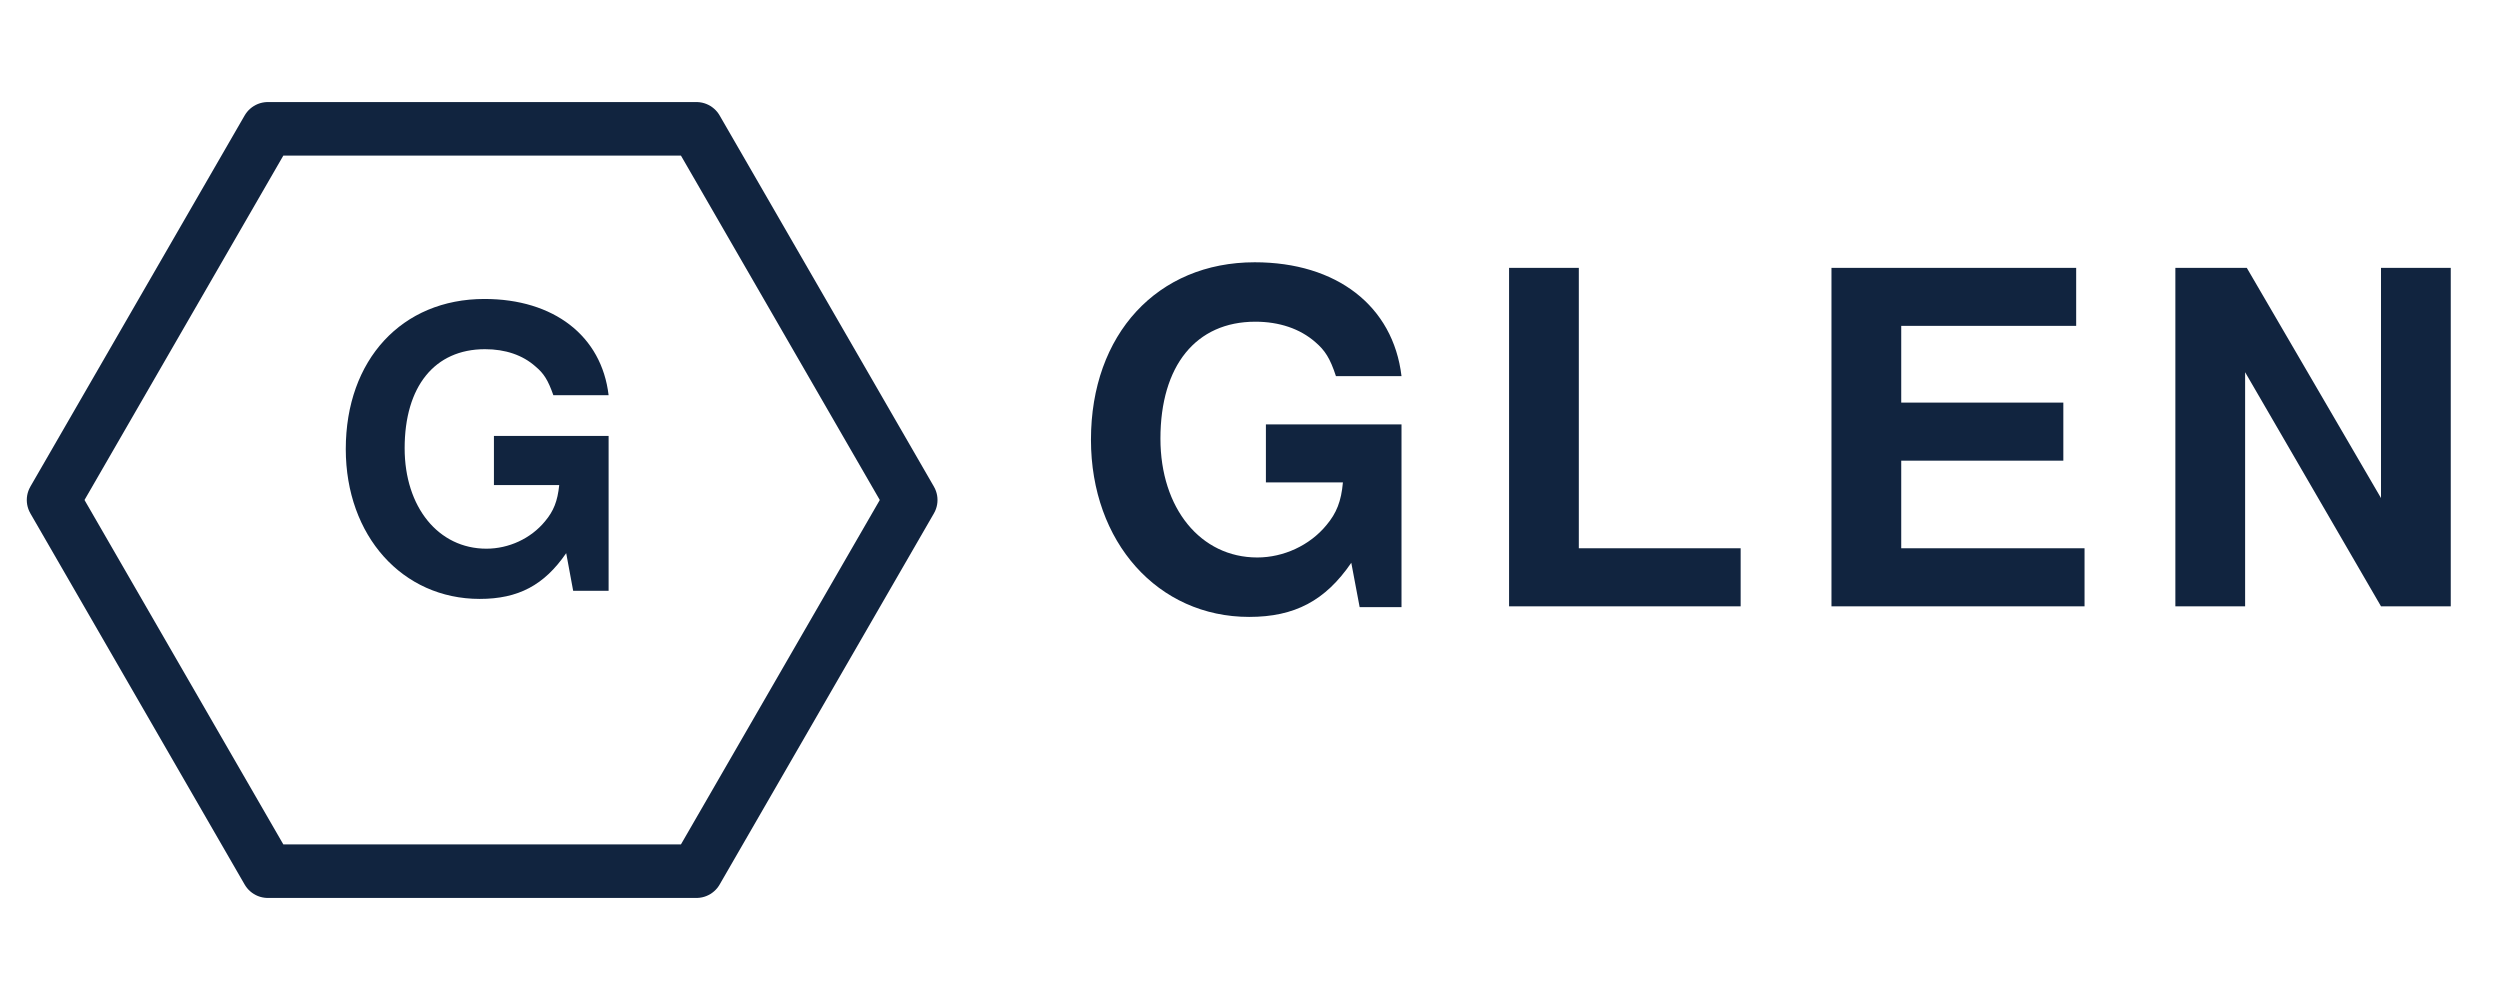
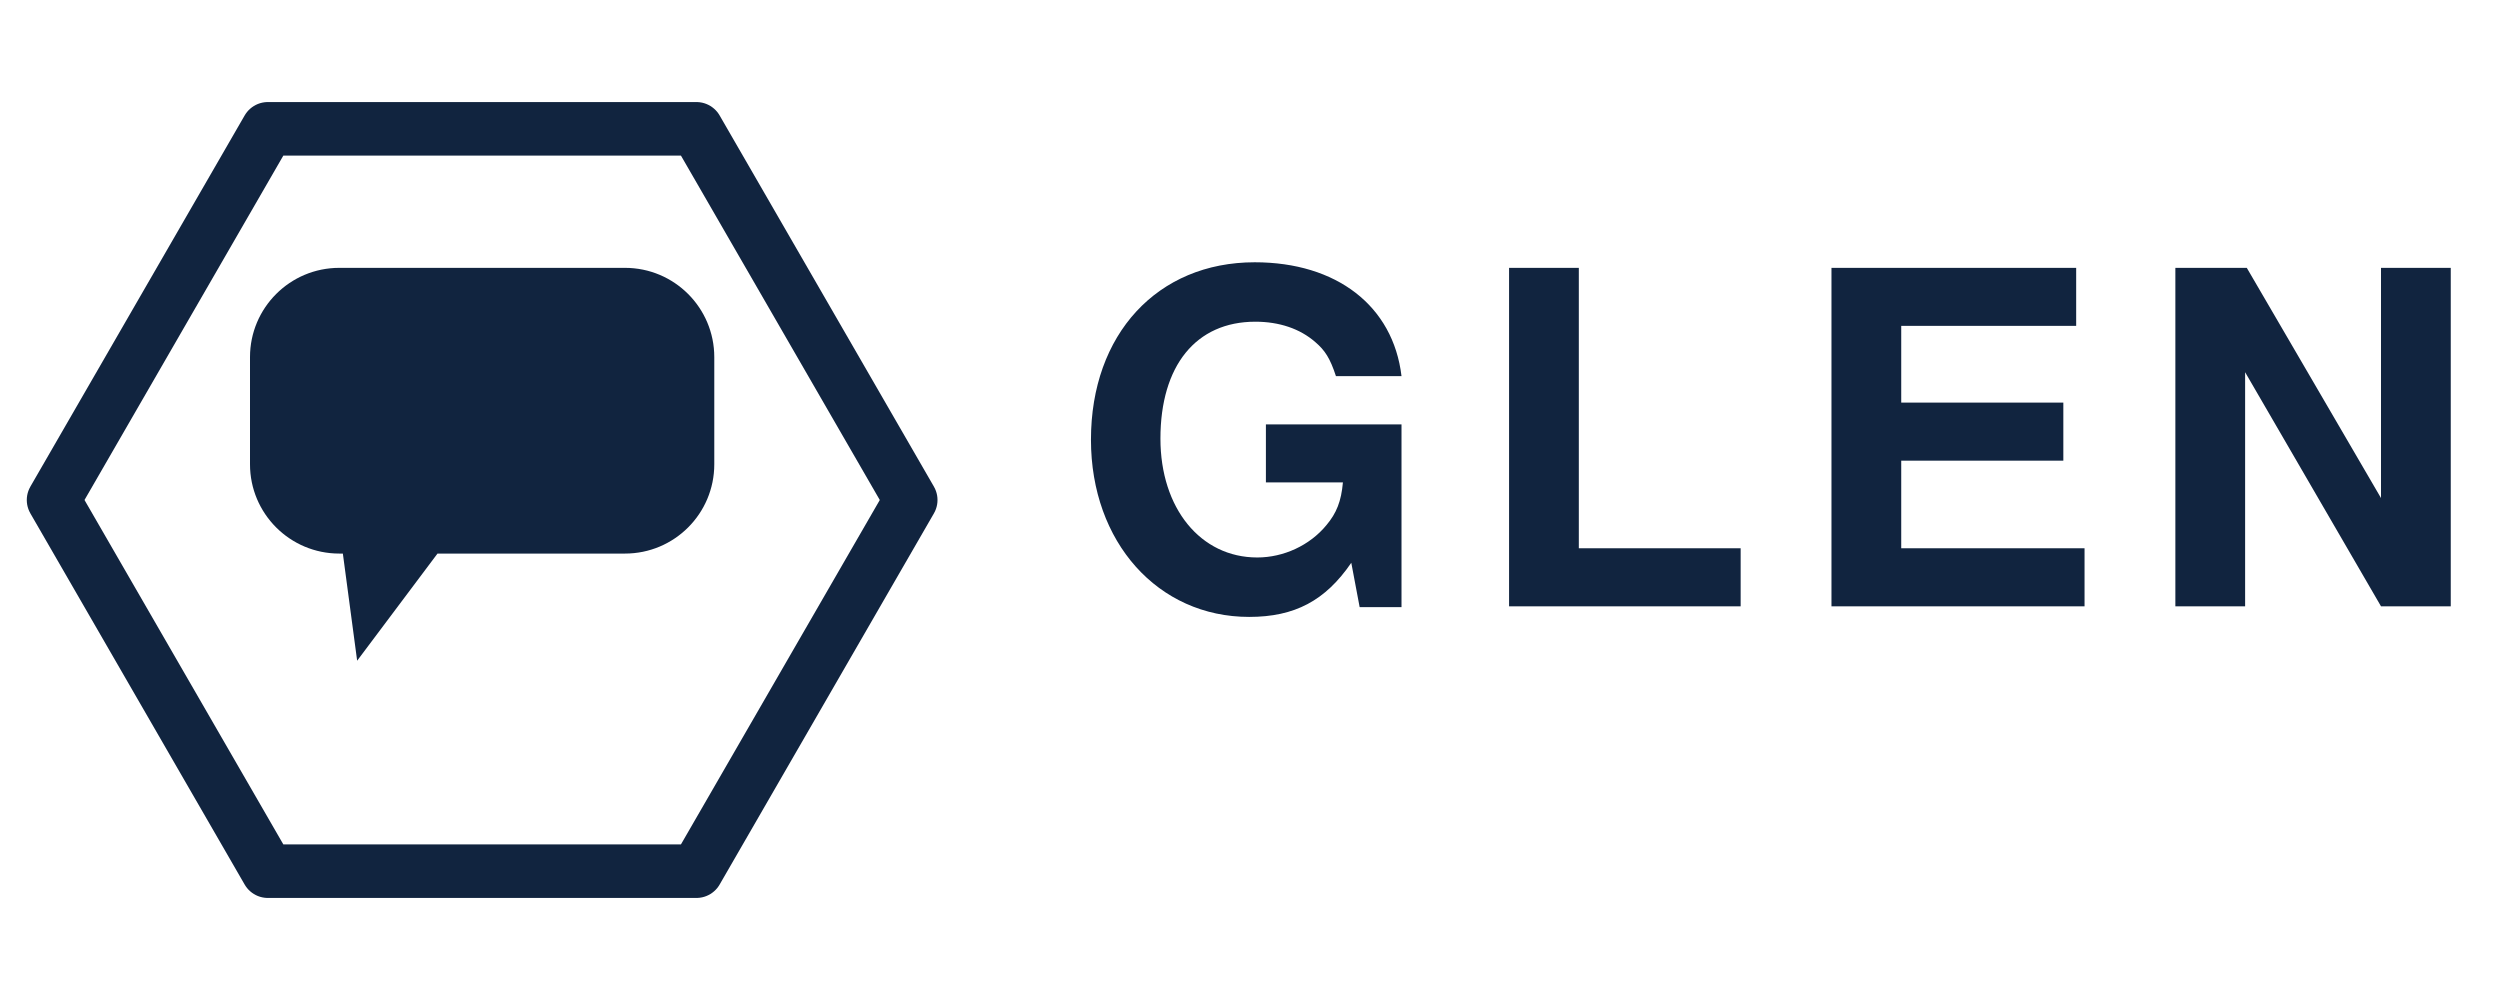
<svg xmlns="http://www.w3.org/2000/svg" viewBox="0 0 140 56" width="140" height="56" role="img" aria-label="GLEN">
  <path d="M51,28 L39,48.785 L15,48.785 L3,28 L15,7.215 L39,7.215 Z" fill="none" stroke="#11243f" stroke-width="3" stroke-linejoin="round" />
-   <text x="27" y="28" fill="#11243f" font-family="'Helvetica Neue',Helvetica,Arial,system-ui,sans-serif" font-size="22" font-weight="700" text-anchor="middle" dominant-baseline="central">G</text>
+   <path d="M19.00,15.00 H35.00 A5.00,5.00 0 0 1 40.00,20.00 V26.00 A5.00,5.00 0 0 1 35.00,31.00 H24.50 L20.00,37.00 L19.20,31.00 H19.00 A5.00,5.00 0 0 1 14.00,26.00 V20.00 A5.00,5.00 0 0 1 19.00,15.00 Z" fill="#11243f" />
  <text x="60" y="28" fill="#11243f" font-family="'Helvetica Neue',Helvetica,Arial,system-ui,sans-serif" font-size="26" font-weight="600" letter-spacing="2.2" dominant-baseline="central">GLEN</text>
</svg>
